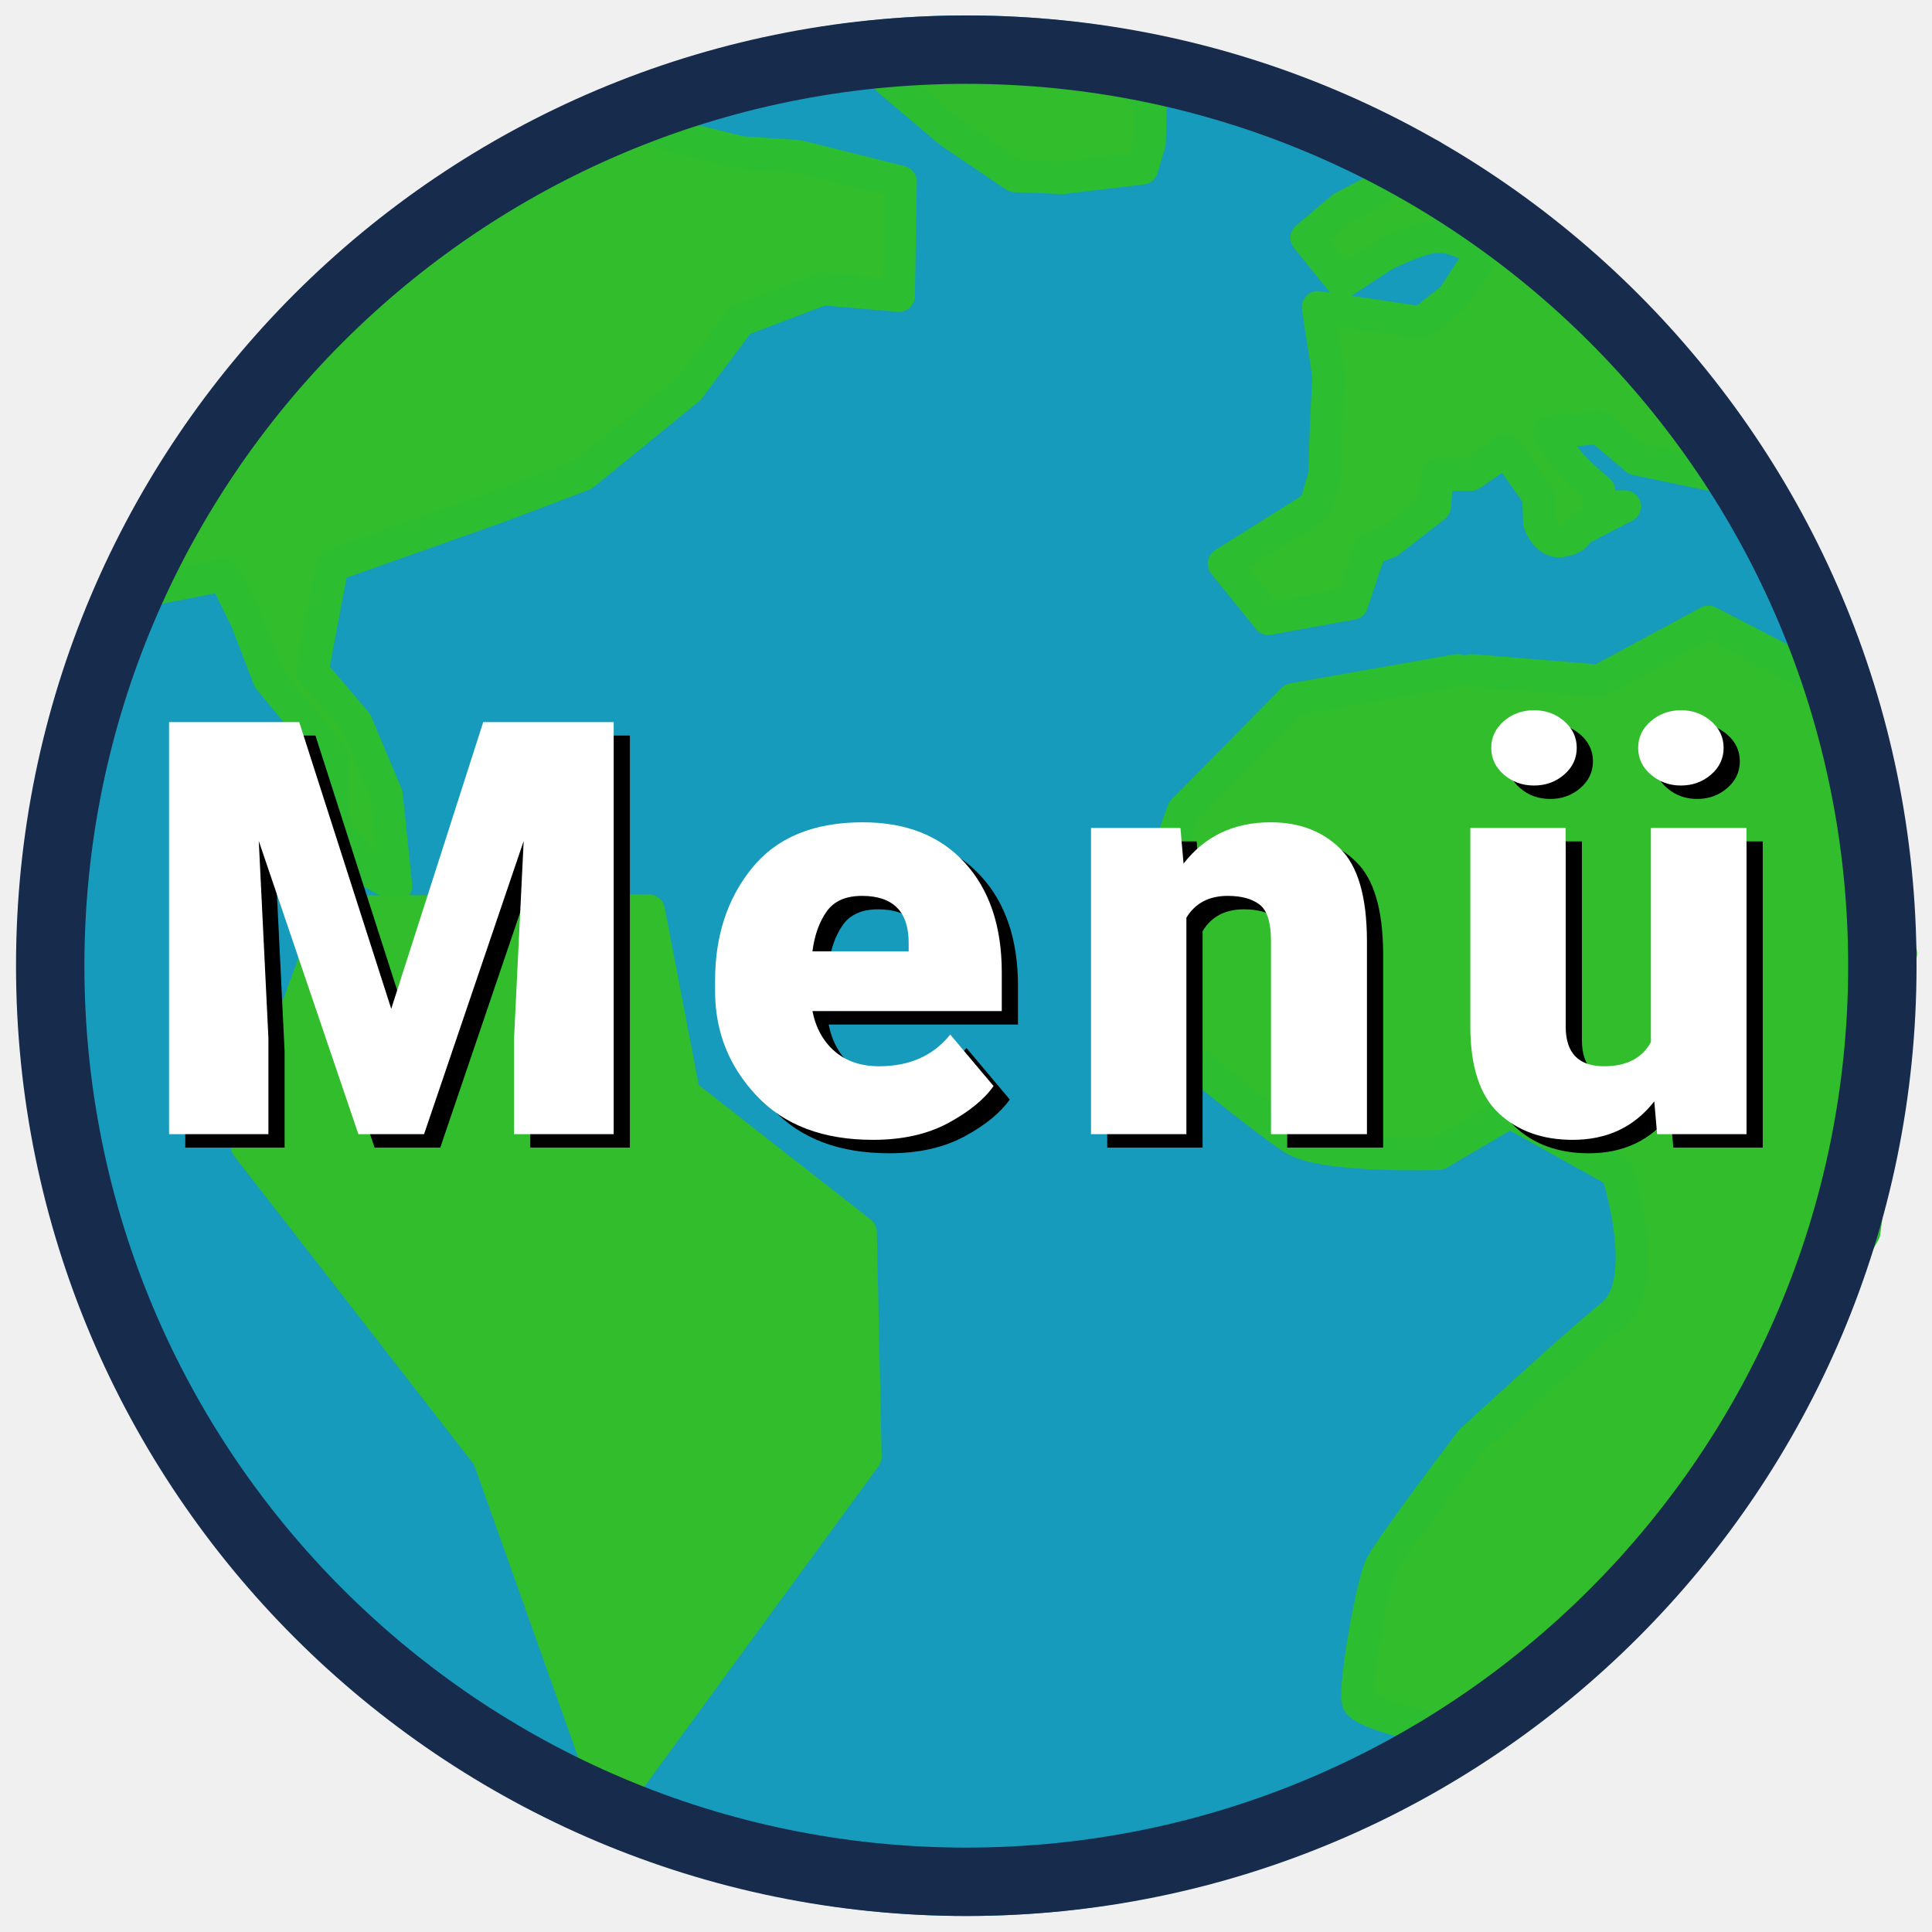
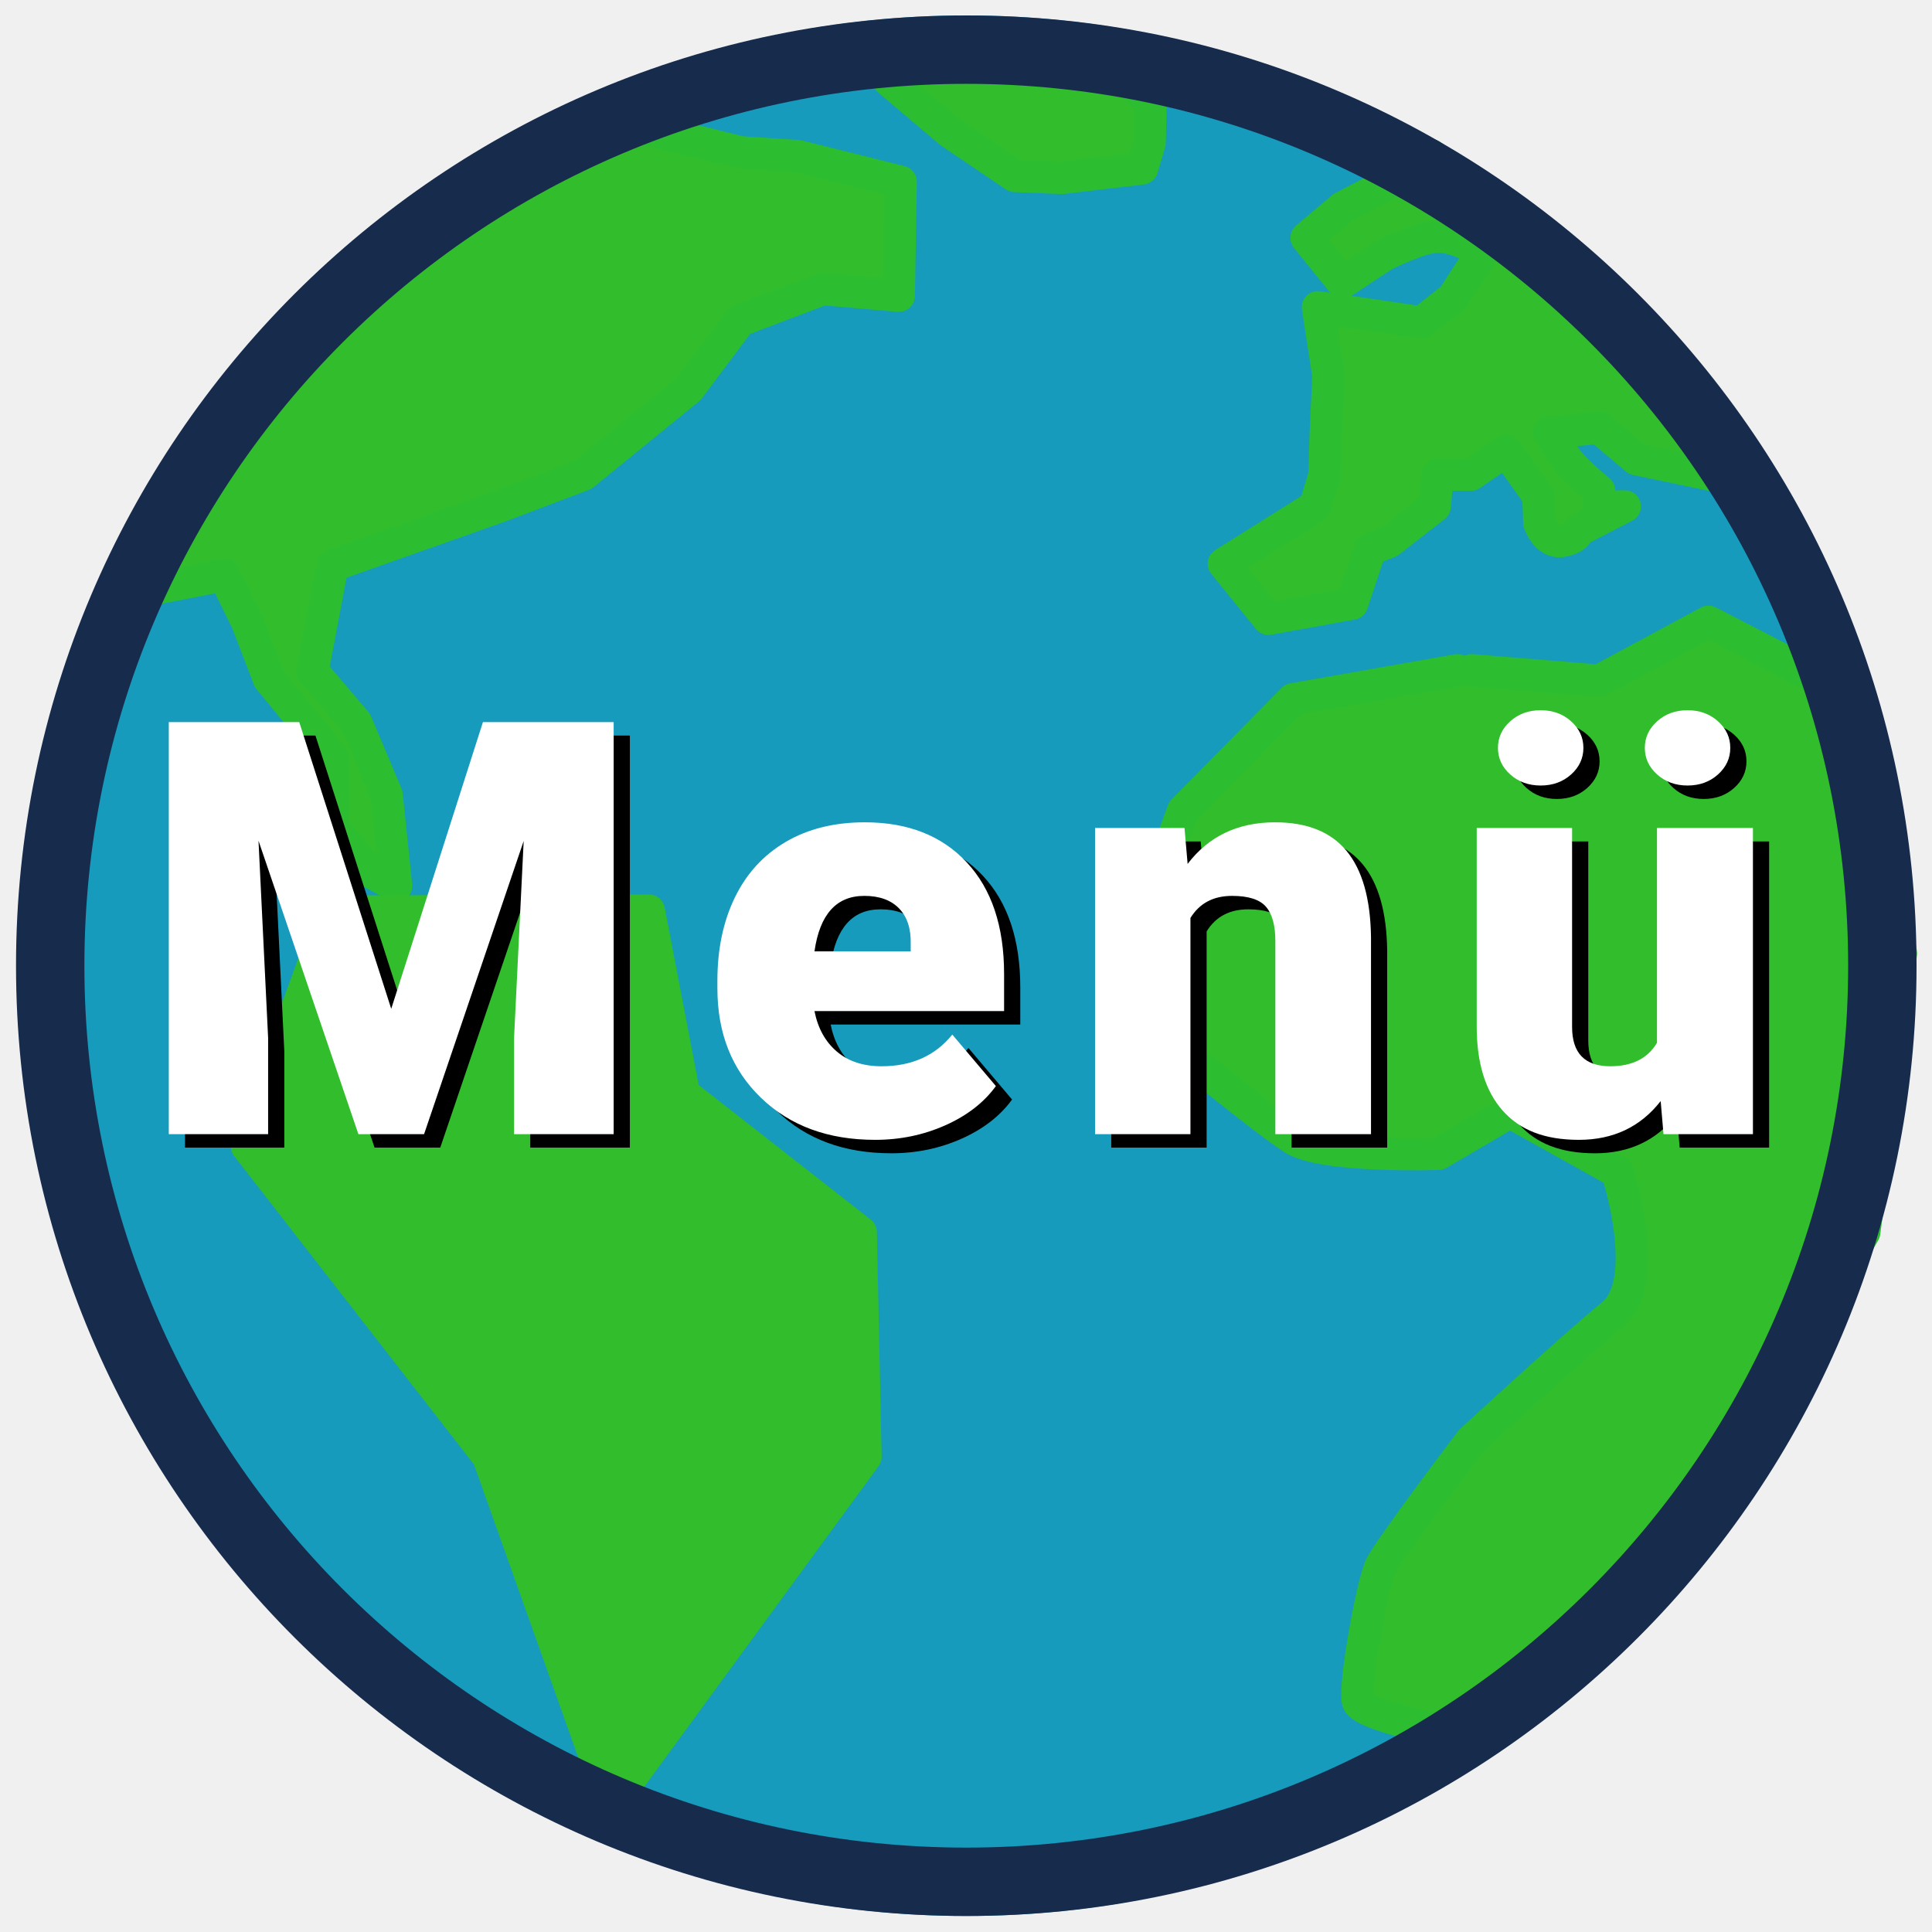
<svg xmlns="http://www.w3.org/2000/svg" id="Ebene_1" data-name="Ebene 1" viewBox="0 0 2000 2000">
  <defs>
+     <style>
+       .cls-1 {
+         fill: #fff;
+       }
+ 
+       .cls-2 {
+         stroke: #31bd2c;
+       }
+ 
+       .cls-2, .cls-3, .cls-4 {
+         fill-rule: evenodd;
+       }
+ 
+       .cls-2, .cls-4 {
+         fill: #31bd2c;
+         stroke-linecap: round;
+         stroke-linejoin: round;
+         stroke-width: 33.33px;
+       }
+ 
+       .cls-5 {
+         clip-path: url(#clippath);
+       }
+ 
+       .cls-6 {
+         fill: #169bbc;
+       }
+ 
+       .cls-7 {
+         fill: none;
+       }
+ 
+       .cls-3 {
+         fill: #172b4d;
+       }
+ 
+       .cls-4 {
+         stroke: #2cbd31;
+       }
+     </style>
    <clipPath id="clippath">
-       <path class="cls-8" d="M16.58 16h1967.43v1967.43H16.58z" />
+       <rect class="cls-7" x="16.58" y="16" width="1967.43" height="1967.43" />
    </clipPath>
-     <style>
-             .cls-3{fill-rule:evenodd;fill:#31bd2c;stroke-linecap:round;stroke-linejoin:round;stroke-width:33.33px}.cls-8{fill:none}.cls-3{stroke:#2cbd31}
-         </style>
  </defs>
-   <path id="lernwelt-icon" class="cls-8" d="M.29-13.57h2000v2000H.29z" />
-   <g style="clip-path:url(#clippath)">
-     <ellipse cx="1000.29" cy="999.72" rx="967.59" ry="983.72" style="fill:#169bbc" />
-     <path class="cls-3" d="m1508.87 693.78-170.25 30-114.04 115.59-63.94 176.74 55.09 67.22s91.92 75.44 122.9 95.42c30.99 19.98 150.58 15.74 150.58 15.74l73.78-43.28 111.16 61.97s36.88 113.45-4.92 147.56c-41.8 34.11-146.57 130.83-146.57 130.83s-84.83 111.84-93.45 129.85c-8.63 18.01-27.59 122.5-23.61 139.69 3.98 17.19 130.83 39.35 130.83 39.35l196.74-181 196.74-343.81 37.98-288.72-43.88-263.14-155.43-80.17-113.13 60.99-131.82-10.82M400.23 822.64l-31.48-74.76-45.25-53.12 20.66-109.19 173.13-61.32 86.57-32.79 109.19-88.86 53.12-70.83 85.58-32.46 78.7 6.89 1.97-118.05-106.24-26.56-59.02-3.93-116.08-28.53-27.54-18.69-47.71 24.59-138.21 90.5-93.45 77.71-88.53 86.57-62.96 101.65-33.12 71.48-37.71 54.1 110.18-21.64 23.61 48.2 22.63 59.02 65.91 80.66v73.78l40.33 46.23 25.58 13.77-9.84-94.44ZM1418.37 568.85l-18.69 56.07-86.57 15.74-46.23-57.06 94.44-59.35 9.84-32.79.98-37.71 2.95-64.93-10.82-70.83 107.22 15.74 32.46-25.58 21.64-33.45s16.85-14.62 0-19.67-30.23-16.21-60.01-4.92c-29.78 11.29-35.41 15.74-35.41 15.74l-40.33 26.56-37.38-46.23 37.38-31.48 43.28-22.63 48.2-31.48 158.38 118.05 61.97 74.76 59.02 61.97 60.99 76.07h-51.15l-76.73-16.07-38.36-32.46-52.14 4.92s6.39 9 15.74 23.61c9.35 14.61 36.4 36.4 36.4 36.4v16.4H1682l-48.2 24.92s-.14 7.91-16.72 10.82c-16.59 2.91-23.61-18.69-23.61-18.69l-.98-27.54-15.74-22.3-17.71-24.92-36.4 24.92h-34.43l-2.95 32.79-47.22 36.72-19.67 7.87ZM983.57 137l66.89 45.25 49.19 1.97 82.63-9.84 7.87-26.56.98-42.3-38.36-35.41-38.36-21.64h-92.47L927.5 46.5l-7.87 36.4 63.94 54.1Z" />
-     <path d="m891.1 1275.64-182.97-143.13-36.4-189.86-327.58.98-88.53 242.98 249.86 321.35 127.88 359.38 262.65-359.38-4.92-232.32" style="fill:#31bd2c;stroke-linecap:round;stroke-linejoin:round;stroke-width:33.33px;fill-rule:evenodd;stroke:#31bd2c" />
-     <path d="M1000.29 16C457.37 16 16.58 456.79 16.58 999.71s440.79 983.71 983.71 983.71S1984 1542.63 1984 999.71 1543.21 16 1000.29 16Zm0 70.79c503.86 0 912.92 409.07 912.92 912.93s-409.07 912.92-912.92 912.92S87.37 1503.57 87.37 999.71 496.43 86.79 1000.29 86.79Z" style="fill:#172b4d;fill-rule:evenodd" />
+   <rect id="lernwelt-icon" class="cls-7" x=".29" y="-13.57" width="2000" height="2000" />
+   <g class="cls-5">
+     <g>
+       <ellipse class="cls-6" cx="1000.29" cy="999.72" rx="967.59" ry="983.72" />
+       <path class="cls-4" d="m1508.87,693.78l-170.25,30-114.04,115.59-63.94,176.74,55.09,67.22s91.92,75.44,122.9,95.42c30.99,19.98,150.58,15.74,150.58,15.74l73.78-43.28,111.16,61.97s36.88,113.45-4.92,147.56c-41.8,34.11-146.57,130.83-146.57,130.83,0,0-84.83,111.84-93.45,129.85-8.63,18.01-27.59,122.5-23.61,139.69,3.98,17.19,130.83,39.35,130.83,39.35l196.74-181,196.74-343.81,37.98-288.72-43.88-263.14-155.43-80.17-113.13,60.99-131.82-10.82" />
+       <path class="cls-4" d="m400.23,822.64l-31.48-74.76-45.25-53.12,20.66-109.19,173.13-61.32,86.57-32.79,109.19-88.86,53.12-70.83,85.58-32.46,78.7,6.89,1.97-118.05-106.24-26.56-59.02-3.93-116.08-28.53-27.54-18.69-47.71,24.59-138.21,90.5-93.45,77.71-88.53,86.57-62.96,101.65-33.12,71.48-37.71,54.1,110.18-21.64,23.61,48.2,22.63,59.02,65.91,80.66v73.78l40.33,46.23,25.58,13.77-9.84-94.44Z" />
+       <path class="cls-4" d="m1418.37,568.85l-18.69,56.07-86.57,15.74-46.23-57.06,94.44-59.35,9.84-32.79.98-37.71,2.95-64.93-10.82-70.83,107.22,15.74,32.46-25.58,21.64-33.45s16.85-14.62,0-19.67-30.23-16.21-60.01-4.92c-29.78,11.29-35.41,15.74-35.41,15.74l-40.33,26.56-37.38-46.23,37.38-31.48,43.28-22.63,48.2-31.48,158.38,118.05,61.97,74.76,59.02,61.97,60.99,76.07h-51.15l-76.73-16.07-38.36-32.46-52.14,4.92s6.39,9,15.74,23.61c9.35,14.61,36.4,36.4,36.4,36.4v16.4h26.56l-48.2,24.92s-.14,7.91-16.72,10.82c-16.59,2.91-23.61-18.69-23.61-18.69l-.98-27.54-15.74-22.3-17.71-24.92-36.4,24.92h-34.43l-2.95,32.79-47.22,36.72-19.67,7.87Z" />
+       <path class="cls-4" d="m983.57,137l66.89,45.25,49.19,1.97,82.63-9.84,7.87-26.56.98-42.3-38.36-35.41-38.36-21.64h-92.47l-94.44-1.97-7.87,36.4,63.94,54.1Z" />
+       <path class="cls-2" d="m891.1,1275.64l-182.97-143.13-36.4-189.86-327.58.98-88.53,242.98,249.86,321.35,127.88,359.38,262.65-359.38-4.92-232.32" />
+       <path class="cls-3" d="m1000.29,16C457.37,16,16.58,456.79,16.58,999.71s440.79,983.71,983.71,983.71,983.71-440.79,983.71-983.71S1543.21,16,1000.29,16Zm0,70.79c503.86,0,912.92,409.07,912.92,912.93s-409.07,912.92-912.92,912.92S87.37,1503.57,87.37,999.71,496.43,86.79,1000.29,86.79Z" />
+     </g>
  </g>
-   <text transform="translate(159.27 1188.01)" style="font-family:Roboto-Black,Roboto;font-size:600px;font-weight:800;letter-spacing:.09em">
-     <tspan x="0" y="0">Menü</tspan>
-   </text>
-   <text transform="translate(142.5 1174.1)" style="fill:#fff;font-family:Roboto-Black,Roboto;font-size:600px;font-weight:800;letter-spacing:.09em">
-     <tspan x="0" y="0">Menü</tspan>
-   </text>
+   <g>
+     <path d="m326.55,761.45l95.21,296.78,94.92-296.78h135.35v426.56h-103.12v-99.61l9.96-203.91-103.12,303.52h-67.97l-103.42-303.81,9.96,204.2v99.61h-102.83v-426.56h135.06Z" />
+     <path d="m922.6,1193.87c-48.63,0-87.99-14.5-118.07-43.51-30.08-29-45.12-66.75-45.12-113.23v-8.2c0-32.42,6.01-61.03,18.02-85.84,12.01-24.8,29.54-43.99,52.59-57.57,23.04-13.57,50.39-20.36,82.03-20.36,44.53,0,79.69,13.82,105.47,41.46,25.78,27.64,38.67,66.17,38.67,115.58v38.38h-196.29c3.52,17.78,11.23,31.74,23.14,41.89,11.91,10.16,27.34,15.23,46.29,15.23,31.25,0,55.66-10.94,73.24-32.81l45.12,53.32c-12.3,16.99-29.74,30.52-52.29,40.58-22.56,10.06-46.83,15.09-72.8,15.09Zm-11.13-252.54c-28.91,0-46.1,19.14-51.56,57.42h99.61v-7.62c.39-15.82-3.62-28.07-12.01-36.77-8.4-8.69-20.41-13.04-36.04-13.04Z" />
+     <path d="m1242.96,871.02l3.22,37.21c21.87-28.71,52.05-43.07,90.53-43.07,33,0,57.66,9.86,73.97,29.59,16.31,19.73,24.76,49.42,25.34,89.06v204.2h-99.02v-200.1c0-16.01-3.22-27.78-9.67-35.3-6.45-7.52-18.16-11.28-35.16-11.28-19.34,0-33.69,7.62-43.07,22.85v223.83h-98.73v-316.99h92.58Z" />
+     <path d="m1735.89,1153.74c-20.9,26.76-49.12,40.14-84.67,40.14s-61.08-10.11-78.96-30.32-26.81-49.26-26.81-87.16v-205.37h98.73v205.96c0,27.15,13.18,40.72,39.55,40.72,22.65,0,38.77-8.1,48.34-24.32v-222.36h99.32v316.99h-92.58l-2.93-34.28Zm-168.46-365.62c0-10.74,4.25-19.92,12.74-27.54s18.99-11.43,31.49-11.43,23,3.81,31.49,11.43,12.74,16.8,12.74,27.54-4.25,19.92-12.74,27.54-19,11.43-31.49,11.43-23-3.81-31.49-11.43-12.74-16.8-12.74-27.54Zm152.05,0c0-10.74,4.25-19.92,12.74-27.54s18.99-11.43,31.49-11.43,23,3.81,31.49,11.43,12.74,16.8,12.74,27.54-4.25,19.92-12.74,27.54-19,11.43-31.49,11.43-23-3.81-31.49-11.43-12.74-16.8-12.74-27.54Z" />
+   </g>
+   <g>
+     <path class="cls-1" d="m309.79,747.54l95.21,296.78,94.92-296.78h135.35v426.56h-103.12v-99.61l9.96-203.91-103.12,303.52h-67.97l-103.42-303.81,9.96,204.2v99.61h-102.83v-426.56h135.06Z" />
+     <path class="cls-1" d="m905.84,1179.96c-48.63,0-87.99-14.5-118.07-43.51-30.08-29-45.12-66.75-45.12-113.23v-8.2c0-32.42,6.01-61.03,18.02-85.84,12.01-24.8,29.54-43.99,52.59-57.57,23.04-13.57,50.39-20.36,82.03-20.36,44.53,0,79.69,13.82,105.47,41.46,25.78,27.64,38.67,66.17,38.67,115.58v38.38h-196.29c3.52,17.77,11.23,31.74,23.14,41.89,11.91,10.16,27.34,15.23,46.29,15.23,31.25,0,55.66-10.94,73.24-32.81l45.12,53.32c-12.3,16.99-29.74,30.52-52.29,40.58-22.56,10.06-46.83,15.09-72.8,15.09Zm-11.13-252.54c-28.91,0-46.1,19.14-51.56,57.42h99.61v-7.62c.39-15.82-3.62-28.07-12.01-36.77-8.4-8.69-20.41-13.04-36.04-13.04Z" />
+     <path class="cls-1" d="m1226.2,857.11l3.22,37.21c21.87-28.71,52.05-43.07,90.53-43.07,33,0,57.66,9.86,73.97,29.59,16.31,19.73,24.76,49.42,25.34,89.06v204.2h-99.02v-200.1c0-16.01-3.22-27.78-9.67-35.3-6.45-7.52-18.16-11.28-35.16-11.28-19.34,0-33.69,7.62-43.07,22.85v223.83h-98.73v-316.99h92.58Z" />
+     <path class="cls-1" d="m1719.13,1139.82c-20.9,26.76-49.12,40.14-84.67,40.14s-61.08-10.11-78.96-30.32-26.81-49.26-26.81-87.16v-205.37h98.73v205.96c0,27.15,13.18,40.72,39.55,40.72,22.65,0,38.77-8.1,48.34-24.32v-222.36h99.32v316.99h-92.58l-2.93-34.28Zm-168.46-365.62c0-10.74,4.25-19.92,12.74-27.54s18.99-11.43,31.49-11.43,23,3.81,31.49,11.43,12.74,16.8,12.74,27.54-4.25,19.92-12.74,27.54-19,11.43-31.49,11.43-23-3.81-31.49-11.43-12.74-16.8-12.74-27.54Zm152.05,0c0-10.74,4.25-19.92,12.74-27.54s18.99-11.43,31.49-11.43,23,3.81,31.49,11.43,12.74,16.8,12.74,27.54-4.25,19.92-12.74,27.54-19,11.43-31.49,11.43-23-3.81-31.49-11.43-12.74-16.8-12.74-27.54Z" />
+   </g>
</svg>
